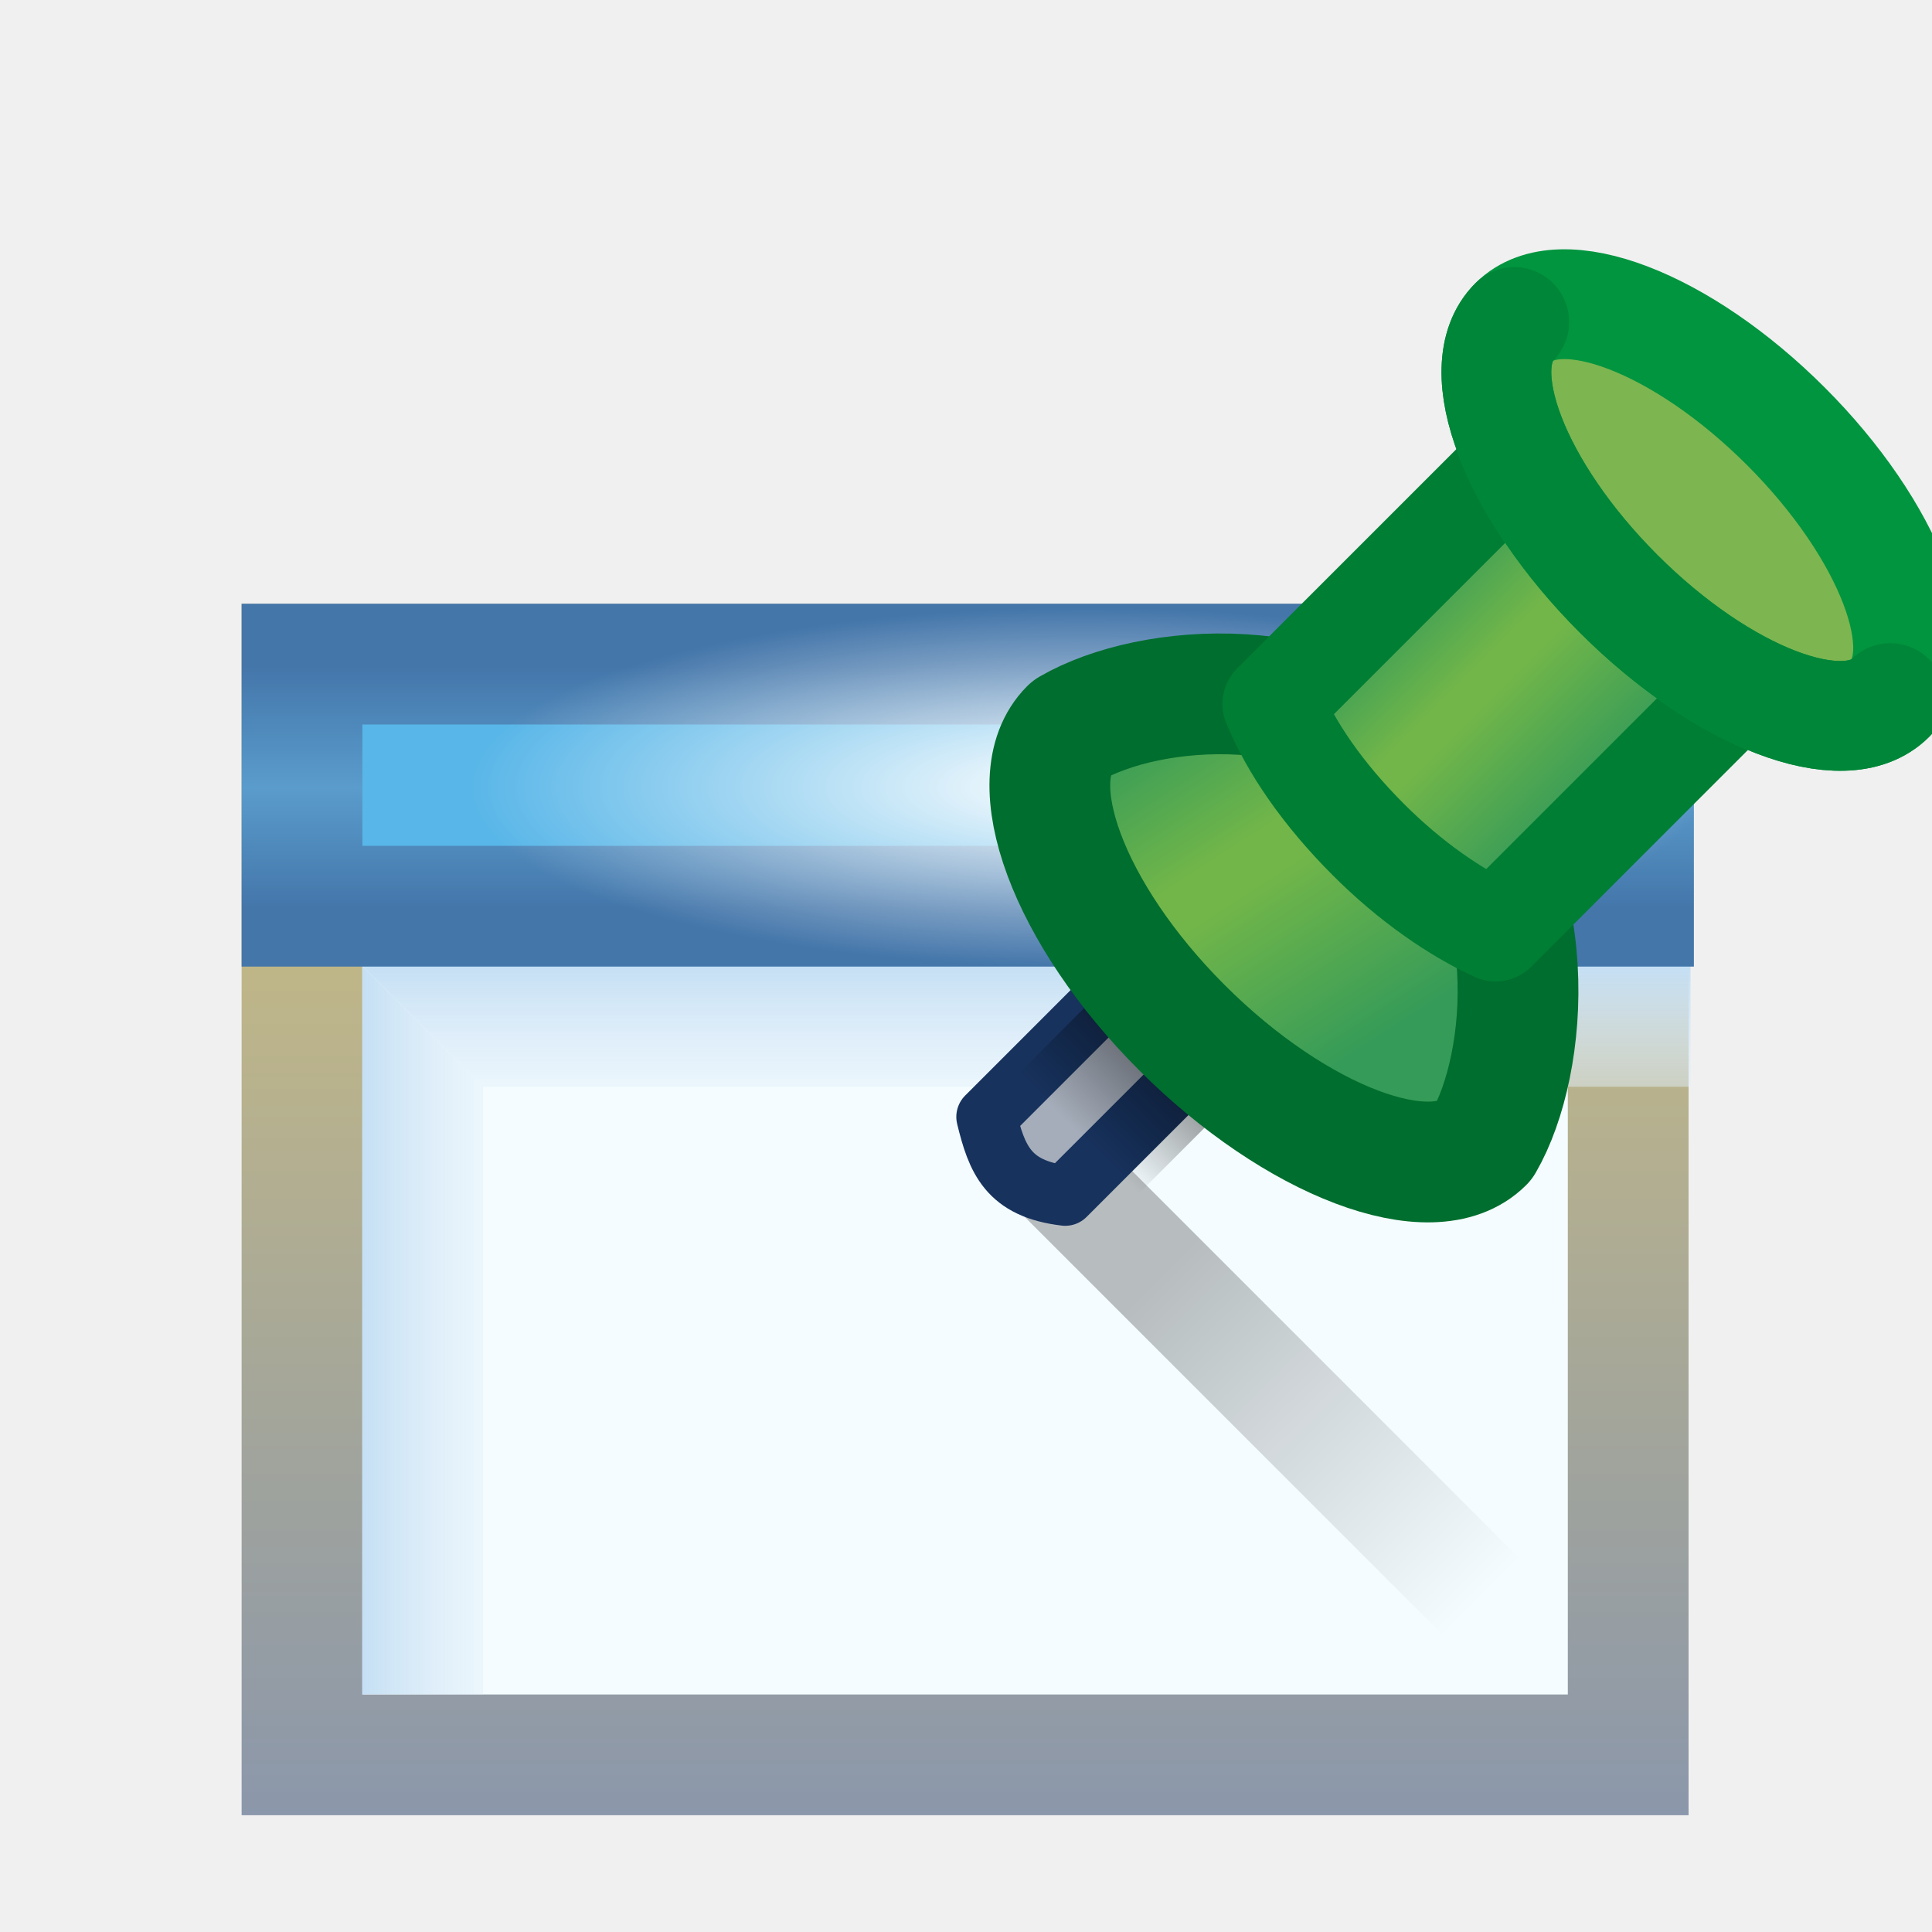
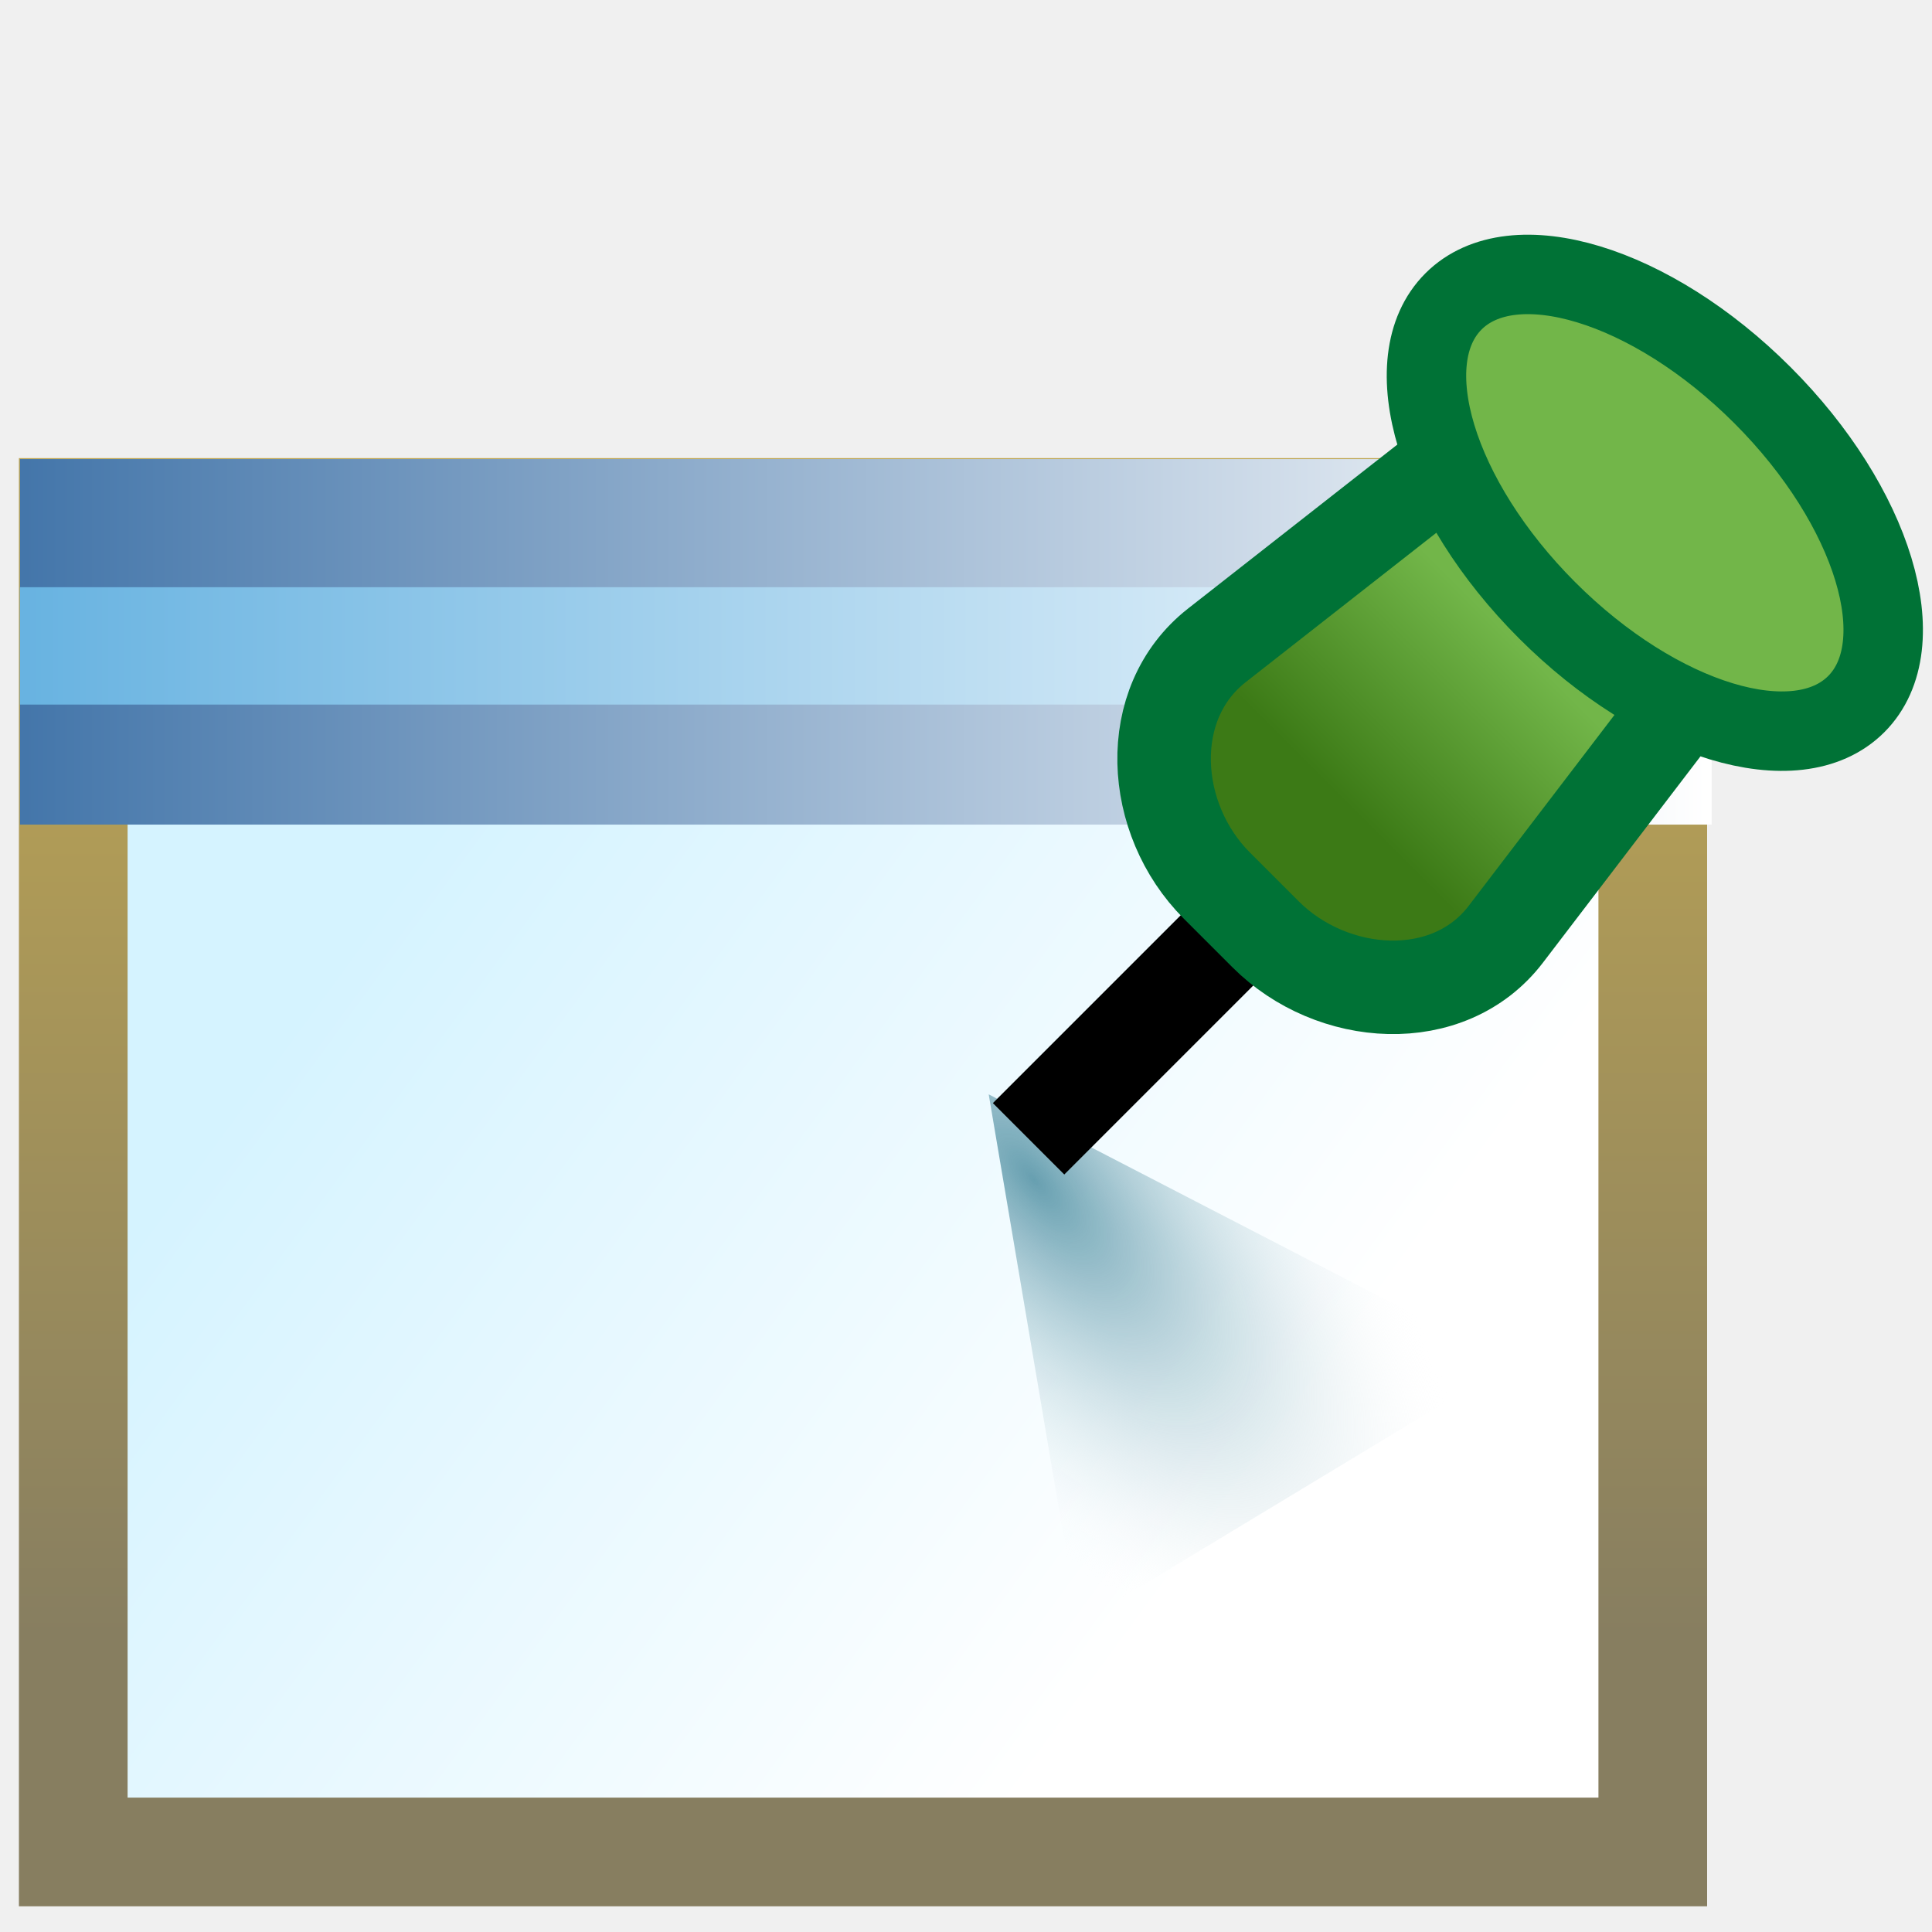
<svg xmlns="http://www.w3.org/2000/svg" xmlns:xlink="http://www.w3.org/1999/xlink" width="16" height="16" id="svg2" version="1.1">
  <defs id="defs4">
-     <linearGradient id="linearGradient3912">
-       <stop style="stop-color:#ffffff;stop-opacity:1;" offset="0" id="stop3914" />
-       <stop style="stop-color:#ffffff;stop-opacity:0;" offset="1" id="stop3916" />
+     <linearGradient id="linearGradient4925">
+       <stop style="stop-color:#679fb0;stop-opacity:1;" offset="0" id="stop4927" />
+       <stop style="stop-color:#ffffff;stop-opacity:0;" offset="1" id="stop4929" />
    </linearGradient>
-     <linearGradient id="linearGradient4981">
-       <stop style="stop-color:#359b58;stop-opacity:1" offset="0" id="stop4983" />
-       <stop id="stop4991" offset="0.394" style="stop-color:#72b649;stop-opacity:1" />
-       <stop id="stop4989" offset="0.5" style="stop-color:#72b649;stop-opacity:1" />
-       <stop style="stop-color:#359b58;stop-opacity:1" offset="1" id="stop4985" />
+     <linearGradient id="linearGradient4905">
+       <stop style="stop-color:#3c7a16;stop-opacity:1;" offset="0" id="stop4907" />
+       <stop style="stop-color:#72b649;stop-opacity:1;" offset="1" id="stop4909" />
    </linearGradient>
-     <linearGradient id="linearGradient4973">
-       <stop style="stop-color:#000000;stop-opacity:1;" offset="0" id="stop4975" />
-       <stop style="stop-color:#000000;stop-opacity:0;" offset="1" id="stop4977" />
+     <linearGradient id="linearGradient4929">
+       <stop style="stop-color:#d5f3ff;stop-opacity:1;" offset="0" id="stop4931" />
+       <stop style="stop-color:#ffffff;stop-opacity:1;" offset="1" id="stop4934" />
    </linearGradient>
-     <linearGradient id="linearGradient4082">
-       <stop style="stop-color:#4476aa;stop-opacity:1" offset="0" id="stop4084" />
-       <stop id="stop4864" offset="0.5" style="stop-color:#5a9ccc;stop-opacity:1" />
-       <stop style="stop-color:#4476aa;stop-opacity:1" offset="1" id="stop4086" />
+     <linearGradient id="linearGradient4900">
+       <stop style="stop-color:#877e60;stop-opacity:1;" offset="0" id="stop4902" />
+       <stop style="stop-color:#c0a753;stop-opacity:1;" offset="1" id="stop4904" />
    </linearGradient>
-     <linearGradient id="linearGradient4810">
-       <stop id="stop4812" offset="0" style="stop-color:#bfb688;stop-opacity:1;" />
-       <stop id="stop4814" offset="1" style="stop-color:#8694ae;stop-opacity:1" />
+     <linearGradient id="linearGradient4881">
+       <stop style="stop-color:#68b3e1;stop-opacity:1;" offset="0" id="stop4883" />
+       <stop style="stop-color:#ffffff;stop-opacity:1;" offset="1" id="stop4885" />
    </linearGradient>
-     <linearGradient y2="1047.362" x2="-15" y1="1047.362" x1="-13" gradientTransform="translate(18,-4.000037)" gradientUnits="userSpaceOnUse" id="linearGradient5062" xlink:href="#linearGradient4910-4" />
-     <linearGradient id="linearGradient4910-4">
-       <stop style="stop-color:#ffffff;stop-opacity:0" offset="0" id="stop4912-8" />
-       <stop style="stop-color:#c5dff4;stop-opacity:1" offset="1" id="stop4914-8" />
+     <linearGradient id="linearGradient4839">
+       <stop style="stop-color:#4476aa;stop-opacity:1;" offset="0" id="stop4841" />
+       <stop style="stop-color:#ffffff;stop-opacity:1;" offset="1" id="stop4843" />
    </linearGradient>
-     <linearGradient y2="1044.362" x2="-11" y1="1042.362" x1="-11" gradientUnits="userSpaceOnUse" id="linearGradient4975-2" xlink:href="#linearGradient4994-4" gradientTransform="translate(18,1.999963)" />
-     <linearGradient id="linearGradient4994-4">
-       <stop id="stop4996-5" offset="0" style="stop-color:#c5dff4;stop-opacity:1" />
-       <stop id="stop4998-5" offset="1" style="stop-color:#ffffff;stop-opacity:0;" />
-     </linearGradient>
-     <linearGradient xlink:href="#linearGradient4810" id="linearGradient4046" gradientUnits="userSpaceOnUse" gradientTransform="translate(0,2.000063)" x1="8.014" y1="1042.362" x2="8.014" y2="1050.071" />
-     <linearGradient y2="1041.877" x2="8.014" y1="1039.876" x1="8.014" gradientTransform="translate(0,2.0001)" gradientUnits="userSpaceOnUse" id="linearGradient4063" xlink:href="#linearGradient4082" />
-     <linearGradient id="linearGradient4973-9">
-       <stop style="stop-color:#000000;stop-opacity:1;" offset="0" id="stop4975-4" />
-       <stop style="stop-color:#000000;stop-opacity:0;" offset="1" id="stop4977-6" />
-     </linearGradient>
-     <linearGradient gradientTransform="matrix(0,0.6384836,-0.6384836,0,689.6221,1034.1)" y2="1039.053" x2="21.074" y1="1044.965" x1="21.05" gradientUnits="userSpaceOnUse" id="linearGradient5038" xlink:href="#linearGradient4973-9" />
-     <filter id="filter5150" x="-0.24" width="1.48" y="-0.24" height="1.48">
-       <feGaussianBlur stdDeviation="0.806" id="feGaussianBlur5152" />
-     </filter>
-     <mask maskUnits="userSpaceOnUse" id="mask5241">
-       <path style="font-size:medium;font-style:normal;font-variant:normal;font-weight:normal;font-stretch:normal;text-indent:0;text-align:start;text-decoration:none;line-height:normal;letter-spacing:normal;word-spacing:normal;text-transform:none;direction:ltr;block-progression:tb;writing-mode:lr-tb;text-anchor:start;baseline-shift:baseline;color:#000000;fill:#ffffff;fill-opacity:1;fill-rule:nonzero;stroke:none;stroke-width:1;marker:none;visibility:visible;display:inline;overflow:visible;enable-background:accumulate;font-family:Sans;-inkscape-font-specification:Sans" d="m 2,1041.362 0,0.5 0,9.031 0,0.5 0.5,0 12,0 0.5,0 0,-0.5 0,-9.031 0,-0.5 -0.5,0 -12,0 -0.5,0 z" id="path5243" />
-     </mask>
-     <linearGradient xlink:href="#linearGradient4973" id="linearGradient5265" gradientUnits="userSpaceOnUse" x1="21.123" y1="1045.577" x2="21.123" y2="1046.688" />
-     <linearGradient xlink:href="#linearGradient4981" id="linearGradient5267" gradientUnits="userSpaceOnUse" x1="18.909" y1="7.609" x2="22.095" y2="8.297" />
-     <linearGradient xlink:href="#linearGradient4981" id="linearGradient5269" gradientUnits="userSpaceOnUse" x1="19.625" y1="1041.644" x2="22" y2="1041.644" />
-     <linearGradient y2="1041.877" x2="8.014" y1="1039.876" x1="8.014" gradientTransform="translate(0,2.0001)" gradientUnits="userSpaceOnUse" id="linearGradient4063-3" xlink:href="#linearGradient4082-3" />
-     <linearGradient id="linearGradient4082-3">
-       <stop style="stop-color:#4476aa;stop-opacity:1" offset="0" id="stop4084-3" />
-       <stop id="stop4864-6" offset="0.5" style="stop-color:#5a9ccc;stop-opacity:1" />
-       <stop style="stop-color:#4476aa;stop-opacity:1" offset="1" id="stop4086-5" />
-     </linearGradient>
-     <radialGradient xlink:href="#linearGradient3912" id="radialGradient3918" cx="10.844" cy="1042.88" fx="10.844" fy="1042.88" r="4.156" gradientTransform="matrix(1.229334,0,0,0.3578025,-3.440079,669.7352)" gradientUnits="userSpaceOnUse" />
-     <radialGradient xlink:href="#linearGradient3912" id="radialGradient3920" gradientUnits="userSpaceOnUse" gradientTransform="matrix(1.229334,0,0,0.3578025,-4.34633,669.7352)" cx="10.844" cy="1042.88" fx="10.844" fy="1042.88" r="4.156" />
+     <linearGradient xlink:href="#linearGradient4900" id="linearGradient4915" gradientUnits="userSpaceOnUse" gradientTransform="translate(-33.875,0)" x1="24.022" y1="1048.758" x2="24.022" y2="1039.441" />
+     <linearGradient xlink:href="#linearGradient4839" id="linearGradient4917" gradientUnits="userSpaceOnUse" gradientTransform="translate(-9.324971,0)" x1="16.794" y1="1040.54" x2="30.715" y2="1040.54" />
+     <linearGradient xlink:href="#linearGradient4881" id="linearGradient4919" gradientUnits="userSpaceOnUse" x1="7.469" y1="1040.562" x2="21.39" y2="1040.562" />
+     <linearGradient xlink:href="#linearGradient4929" id="linearGradient4936" x1="3.04" y1="1043.254" x2="10.022" y2="1048.379" gradientUnits="userSpaceOnUse" gradientTransform="translate(-17.125,0)" />
+     <linearGradient xlink:href="#linearGradient4905" id="linearGradient4921" gradientUnits="userSpaceOnUse" x1="18.139" y1="1059.418" x2="18.139" y2="1057.157" />
+     <radialGradient xlink:href="#linearGradient4925" id="radialGradient4931" cx="9.525" cy="9.638" fx="9.525" fy="9.638" r="1.812" gradientTransform="matrix(0.9131913,-0.7624704,1.763971,2.112664,-17.14059,1033.031)" gradientUnits="userSpaceOnUse" />
  </defs>
  <g id="layer1" style="display:inline" transform="translate(0,-1036.362)">
-     <path style="fill:#f4fcff;fill-opacity:1;stroke:url(#linearGradient4046);stroke-width:1;stroke-linecap:butt;stroke-linejoin:miter;stroke-miterlimit:4;stroke-opacity:1;stroke-dashoffset:0;display:inline" d="m 2.501,1041.862 10.983,0 0,9.033 -10.983,0 z" id="rect3997-9" />
-     <path style="fill:url(#linearGradient5062);fill-opacity:1;stroke:none;display:inline" d="m 4,1045.362 0,5.031 -1,0 0,-6.031 z" id="rect4853-82-7" />
-     <path style="fill:url(#linearGradient4975-2);fill-opacity:1;stroke:none;display:inline" d="m 4,1045.362 10,0 0,-1 -11,0 z" id="rect4853-82-0" />
-     <path style="fill:#58b6e8;fill-opacity:1;stroke:url(#linearGradient4063);stroke-width:1;stroke-linecap:butt;stroke-linejoin:miter;stroke-miterlimit:4;stroke-opacity:1;stroke-dashoffset:0;display:inline" d="m 2.501,1041.862 11.027,0 0,2.005 -11.027,0 z" id="rect3997-9-9" />
-     <path style="fill:url(#radialGradient3920);fill-opacity:1;stroke:none;display:inline" d="m 3.876,1041.393 10.218,0 0,2.974 -10.218,0 z" id="rect3997-9-9-4" />
-     <g id="g5014">
-       <g transform="matrix(0.7071068,0.7071068,-0.7071068,0.7071068,734.4201,290.3813)" id="g5001">
-         <path style="font-size:medium;font-style:normal;font-variant:normal;font-weight:normal;font-stretch:normal;text-indent:0;text-align:start;text-decoration:none;line-height:normal;letter-spacing:normal;word-spacing:normal;text-transform:none;direction:ltr;block-progression:tb;writing-mode:lr-tb;text-anchor:start;baseline-shift:baseline;opacity:0.25;color:#000000;fill:url(#linearGradient5038);fill-opacity:1;fill-rule:nonzero;stroke:none;stroke-width:1;marker:none;visibility:visible;display:inline;overflow:visible;enable-background:accumulate;font-family:Sans;-inkscape-font-specification:Sans;stroke-miterlimit:4;stroke-dasharray:none" d="m 26.751,1047.129 c -0.016,-0.035 -0.045,-0.064 -0.08,-0.08 -0.024,-0.013 -0.052,-0.02 -0.08,-0.02 l -5.821,-10e-5 c -0.013,0 -0.027,0 -0.04,10e-5 -0.043,0.011 -0.079,0.041 -0.1,0.08 -0.061,0.102 -0.127,0.202 -0.14,0.339 -0.013,0.137 0.049,0.278 0.16,0.419 0.019,0.028 0.048,0.049 0.08,0.06 0.013,0 0.027,0 0.04,-10e-5 l 5.821,0 c 0.008,0 0.013,5e-4 0.02,0 0.021,0 0.042,-0.01 0.06,-0.02 0.039,-0.02 0.068,-0.058 0.08,-0.1 0.001,-0.013 0.002,-0.027 -8.6e-5,-0.04 l -8e-6,-0.579 c 0.004,-0.02 0.004,-0.04 -1.31e-4,-0.06 z" id="path4971-0" />
-         <path style="fill:#a5adba;fill-opacity:1;stroke:#17325d;stroke-width:0.5;stroke-linecap:round;stroke-linejoin:round;stroke-miterlimit:4;stroke-opacity:1;stroke-dashoffset:0" d="m 20.492,1045.159 0.922,0 0,2.406 c -0.376,0.296 -0.615,0.186 -0.922,0 z" id="rect4944" />
-         <g id="g5057" transform="translate(0.1767767,0.4419418)">
-           <path id="path4971" d="m 20.406,1044.906 a 0.25,0.25 0 0 0 -0.125,0.125 0.25,0.25 0 0 0 -0.031,0.125 l 0,2.406 a 0.25,0.25 0 0 0 0,0.062 0.25,0.25 0 0 0 0.125,0.156 c 0.159,0.096 0.317,0.198 0.531,0.219 0.214,0.021 0.436,-0.076 0.656,-0.25 a 0.25,0.25 0 0 0 0.094,-0.125 0.25,0.25 0 0 0 0,-0.062 l 0,-2.406 a 0.25,0.25 0 0 0 0,-0.031 0.25,0.25 0 0 0 -0.031,-0.094 0.25,0.25 0 0 0 -0.156,-0.125 0.25,0.25 0 0 0 -0.062,0 l -0.906,0 a 0.25,0.25 0 0 0 -0.094,0 z" style="font-size:medium;font-style:normal;font-variant:normal;font-weight:normal;font-stretch:normal;text-indent:0;text-align:start;text-decoration:none;line-height:normal;letter-spacing:normal;word-spacing:normal;text-transform:none;direction:ltr;block-progression:tb;writing-mode:lr-tb;text-anchor:start;baseline-shift:baseline;opacity:0.5;color:#000000;fill:url(#linearGradient5265);fill-opacity:1;fill-rule:nonzero;stroke:none;stroke-width:0.5;marker:none;visibility:visible;display:inline;overflow:visible;enable-background:accumulate;font-family:Sans;-inkscape-font-specification:Sans" />
-           <path id="path4884-8" transform="translate(0,1036.362)" d="M 20.938,6.125 C 19.686,6.146 18.732,7.25 18.531,8 c 0,0.595 1.069,1.094 2.406,1.094 C 22.275,9.094 23.375,8.595 23.375,8 23.18,7.27 22.189,6.104 20.938,6.125 z" style="fill:url(#linearGradient5267);fill-opacity:1;stroke:#006e2e;stroke-width:1;stroke-linecap:round;stroke-linejoin:round;stroke-miterlimit:4;stroke-opacity:1;stroke-dasharray:none;stroke-dashoffset:0;display:inline" />
-           <path id="rect4923" d="m 20.93,1040.025 c -0.534,0 -0.995,0.084 -1.356,0.235 l 0,2.768 c 0.361,0.15 0.823,0.235 1.356,0.235 0.488,0 0.929,-0.081 1.278,-0.209 l 0,-2.82 c -0.349,-0.128 -0.79,-0.209 -1.278,-0.209 z" style="fill:url(#linearGradient5269);fill-opacity:1;stroke:#007e34;stroke-width:0.835;stroke-linecap:round;stroke-linejoin:round;stroke-miterlimit:4;stroke-opacity:1;stroke-dasharray:none;stroke-dashoffset:0" />
-           <path transform="matrix(0.9092483,0,0,0.9092483,2.128843,1036.522)" d="m 23.125,3.141 c 0,0.595 -1.084,1.078 -2.422,1.078 -1.338,0 -2.422,-0.483 -2.422,-1.078 0,-0.595 1.084,-1.078 2.422,-1.078 1.338,0 2.422,0.483 2.422,1.078 z" id="path4884" style="fill:#7db551;fill-opacity:1;stroke:#00953e;stroke-width:1;stroke-linecap:round;stroke-linejoin:round;stroke-miterlimit:4;stroke-opacity:1;stroke-dasharray:none;stroke-dashoffset:0" />
-           <path style="fill:none;stroke:#008638;stroke-width:1;stroke-linecap:round;stroke-linejoin:round;stroke-miterlimit:4;stroke-opacity:1;stroke-dashoffset:0;display:inline" d="m 23.125,3.141 c 0,0.595 -1.084,1.078 -2.422,1.078 -1.338,0 -2.422,-0.483 -2.422,-1.078" id="path4884-5" transform="matrix(0.9092483,0,0,0.9092483,2.128843,1036.522)" />
-         </g>
+     <g id="g4908" transform="translate(16.80362,1.149048)">
+       <rect y="1039.457" x="-16.197" height="11.093" width="13.081" id="rect4898" style="color:#000000;fill:url(#linearGradient4936);fill-opacity:1;stroke:url(#linearGradient4915);stroke-width:0.9;stroke-opacity:1;marker:none;visibility:visible;display:inline;overflow:visible;enable-background:accumulate" />
+       <g transform="translate(-24.06349,0)" id="g4890">
+         <rect style="color:#000000;fill:url(#linearGradient4917);fill-opacity:1;fill-rule:nonzero;stroke:none;stroke-width:0.9;marker:none;visibility:visible;display:inline;overflow:visible;enable-background:accumulate" id="rect4069" width="14.01" height="3.027" x="7.425" y="1039.015" />
+         <rect style="color:#000000;fill:url(#linearGradient4919);fill-opacity:1;fill-rule:nonzero;stroke:none;stroke-width:0.9;marker:none;visibility:visible;display:inline;overflow:visible;enable-background:accumulate" id="rect4069-8" width="13.965" height="0.972" x="7.425" y="1040.076" />
+       </g>
+     </g>
+     <path style="fill:url(#radialGradient4931);fill-opacity:1;stroke:none" d="M 8.931,1049.812 8.188,1045.425 12.5,1047.655 z" id="path4923" />
+     <g id="g4915" transform="matrix(0.6083719,0.6083719,-0.6083719,0.6083719,644.8205,387.6589)">
+       <rect ry="0" y="1060.627" x="17.457" height="3.226" width="0.972" id="rect4913" style="color:#000000;fill:#000000;fill-opacity:1;fill-rule:nonzero;stroke:none;stroke-width:0.9;marker:none;visibility:visible;display:inline;overflow:visible;enable-background:accumulate" />
+       <g id="g4900">
+         <path id="rect4897" d="m 17.545,1054.97 0.537,0 c 0.735,0 1.228,0.598 1.326,1.326 l 0.391,2.917 c 0.12,0.898 -0.729,1.635 -1.635,1.635 l -0.663,0 c -0.906,0 -1.744,-0.736 -1.635,-1.635 l 0.354,-2.917 c 0.088,-0.729 0.591,-1.326 1.326,-1.326 z" style="color:#000000;fill:url(#linearGradient4921);fill-opacity:1;fill-rule:nonzero;stroke:#007236;stroke-width:0.9;stroke-linecap:butt;stroke-linejoin:miter;stroke-miterlimit:4;stroke-opacity:1;stroke-dashoffset:0;marker:none;visibility:visible;display:inline;overflow:visible;enable-background:accumulate" />
+         <path style="color:#000000;fill:#72b649;fill-opacity:1;stroke:#007236;stroke-width:0.9;stroke-opacity:1;marker:none;visibility:visible;display:inline;overflow:visible;enable-background:accumulate" id="path4127" d="m 26.649,17.591 c 0,0.952 -1.444,1.724 -3.226,1.724 -1.782,0 -3.226,-0.772 -3.226,-1.724 0,-0.952 1.444,-1.724 3.226,-1.724 1.782,0 3.226,0.772 3.226,1.724 z" transform="matrix(0.8497277,0,0,0.8497277,-2.026554,1040.314)" />
      </g>
    </g>
  </g>
</svg>
